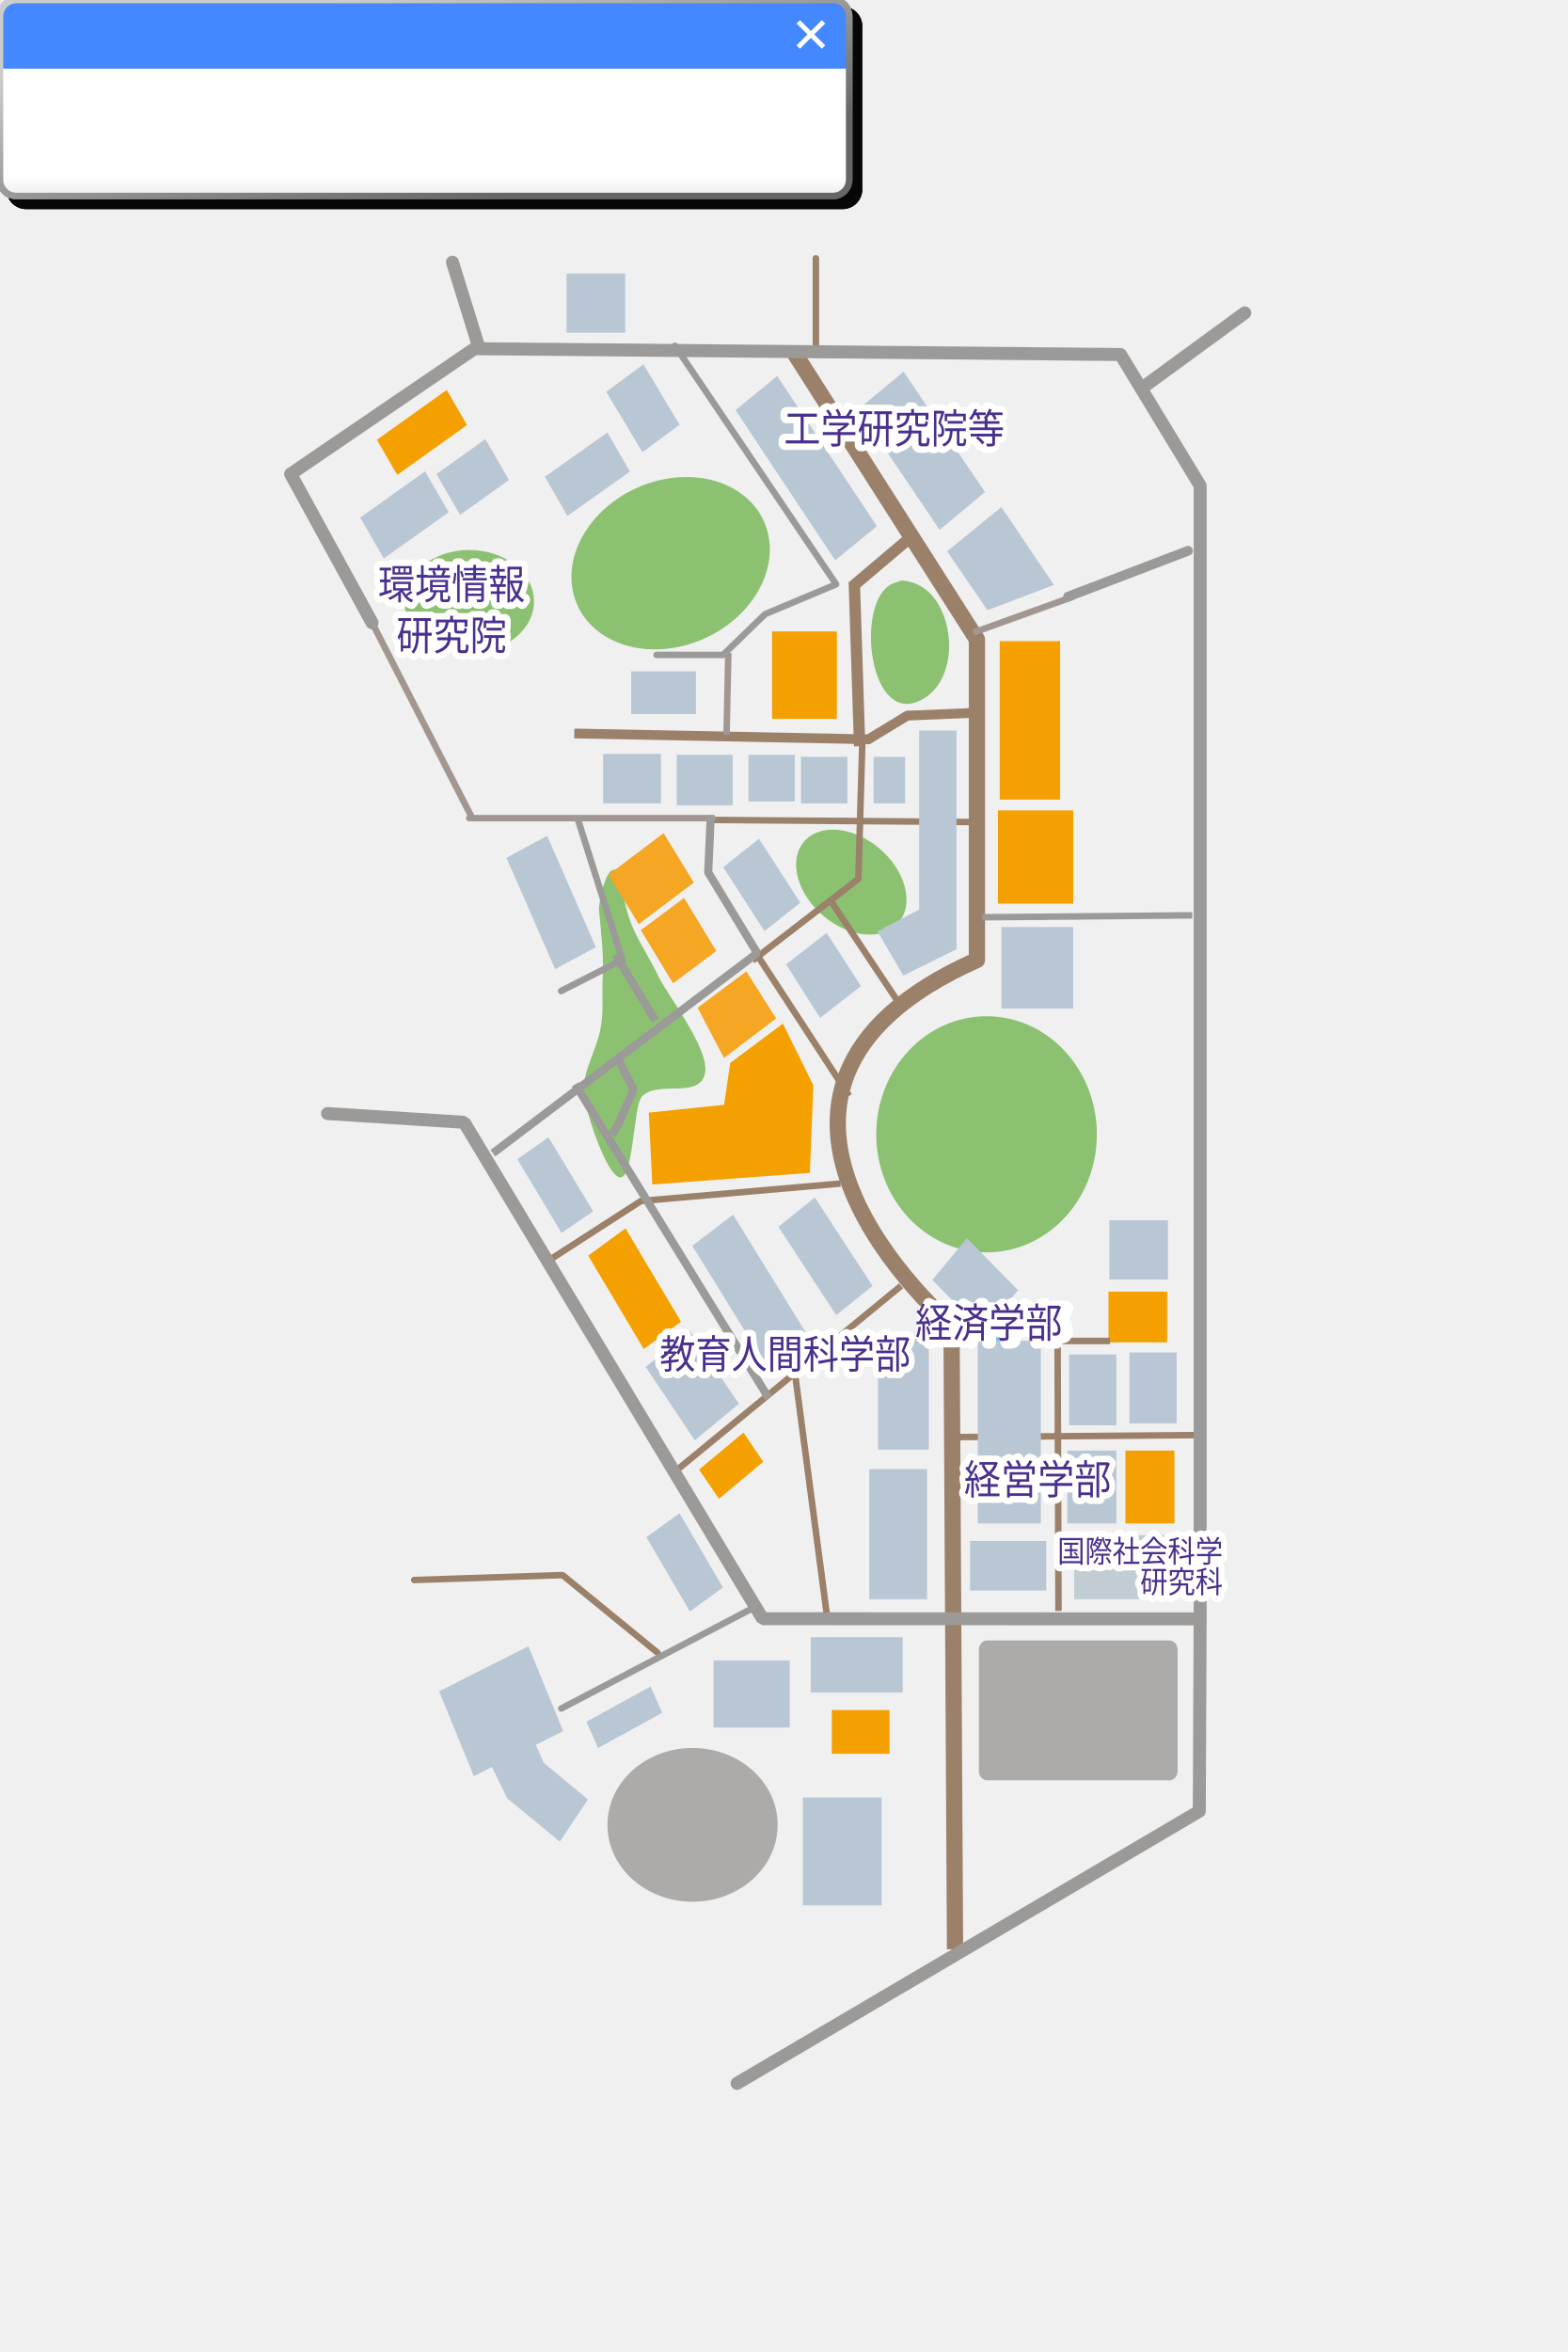
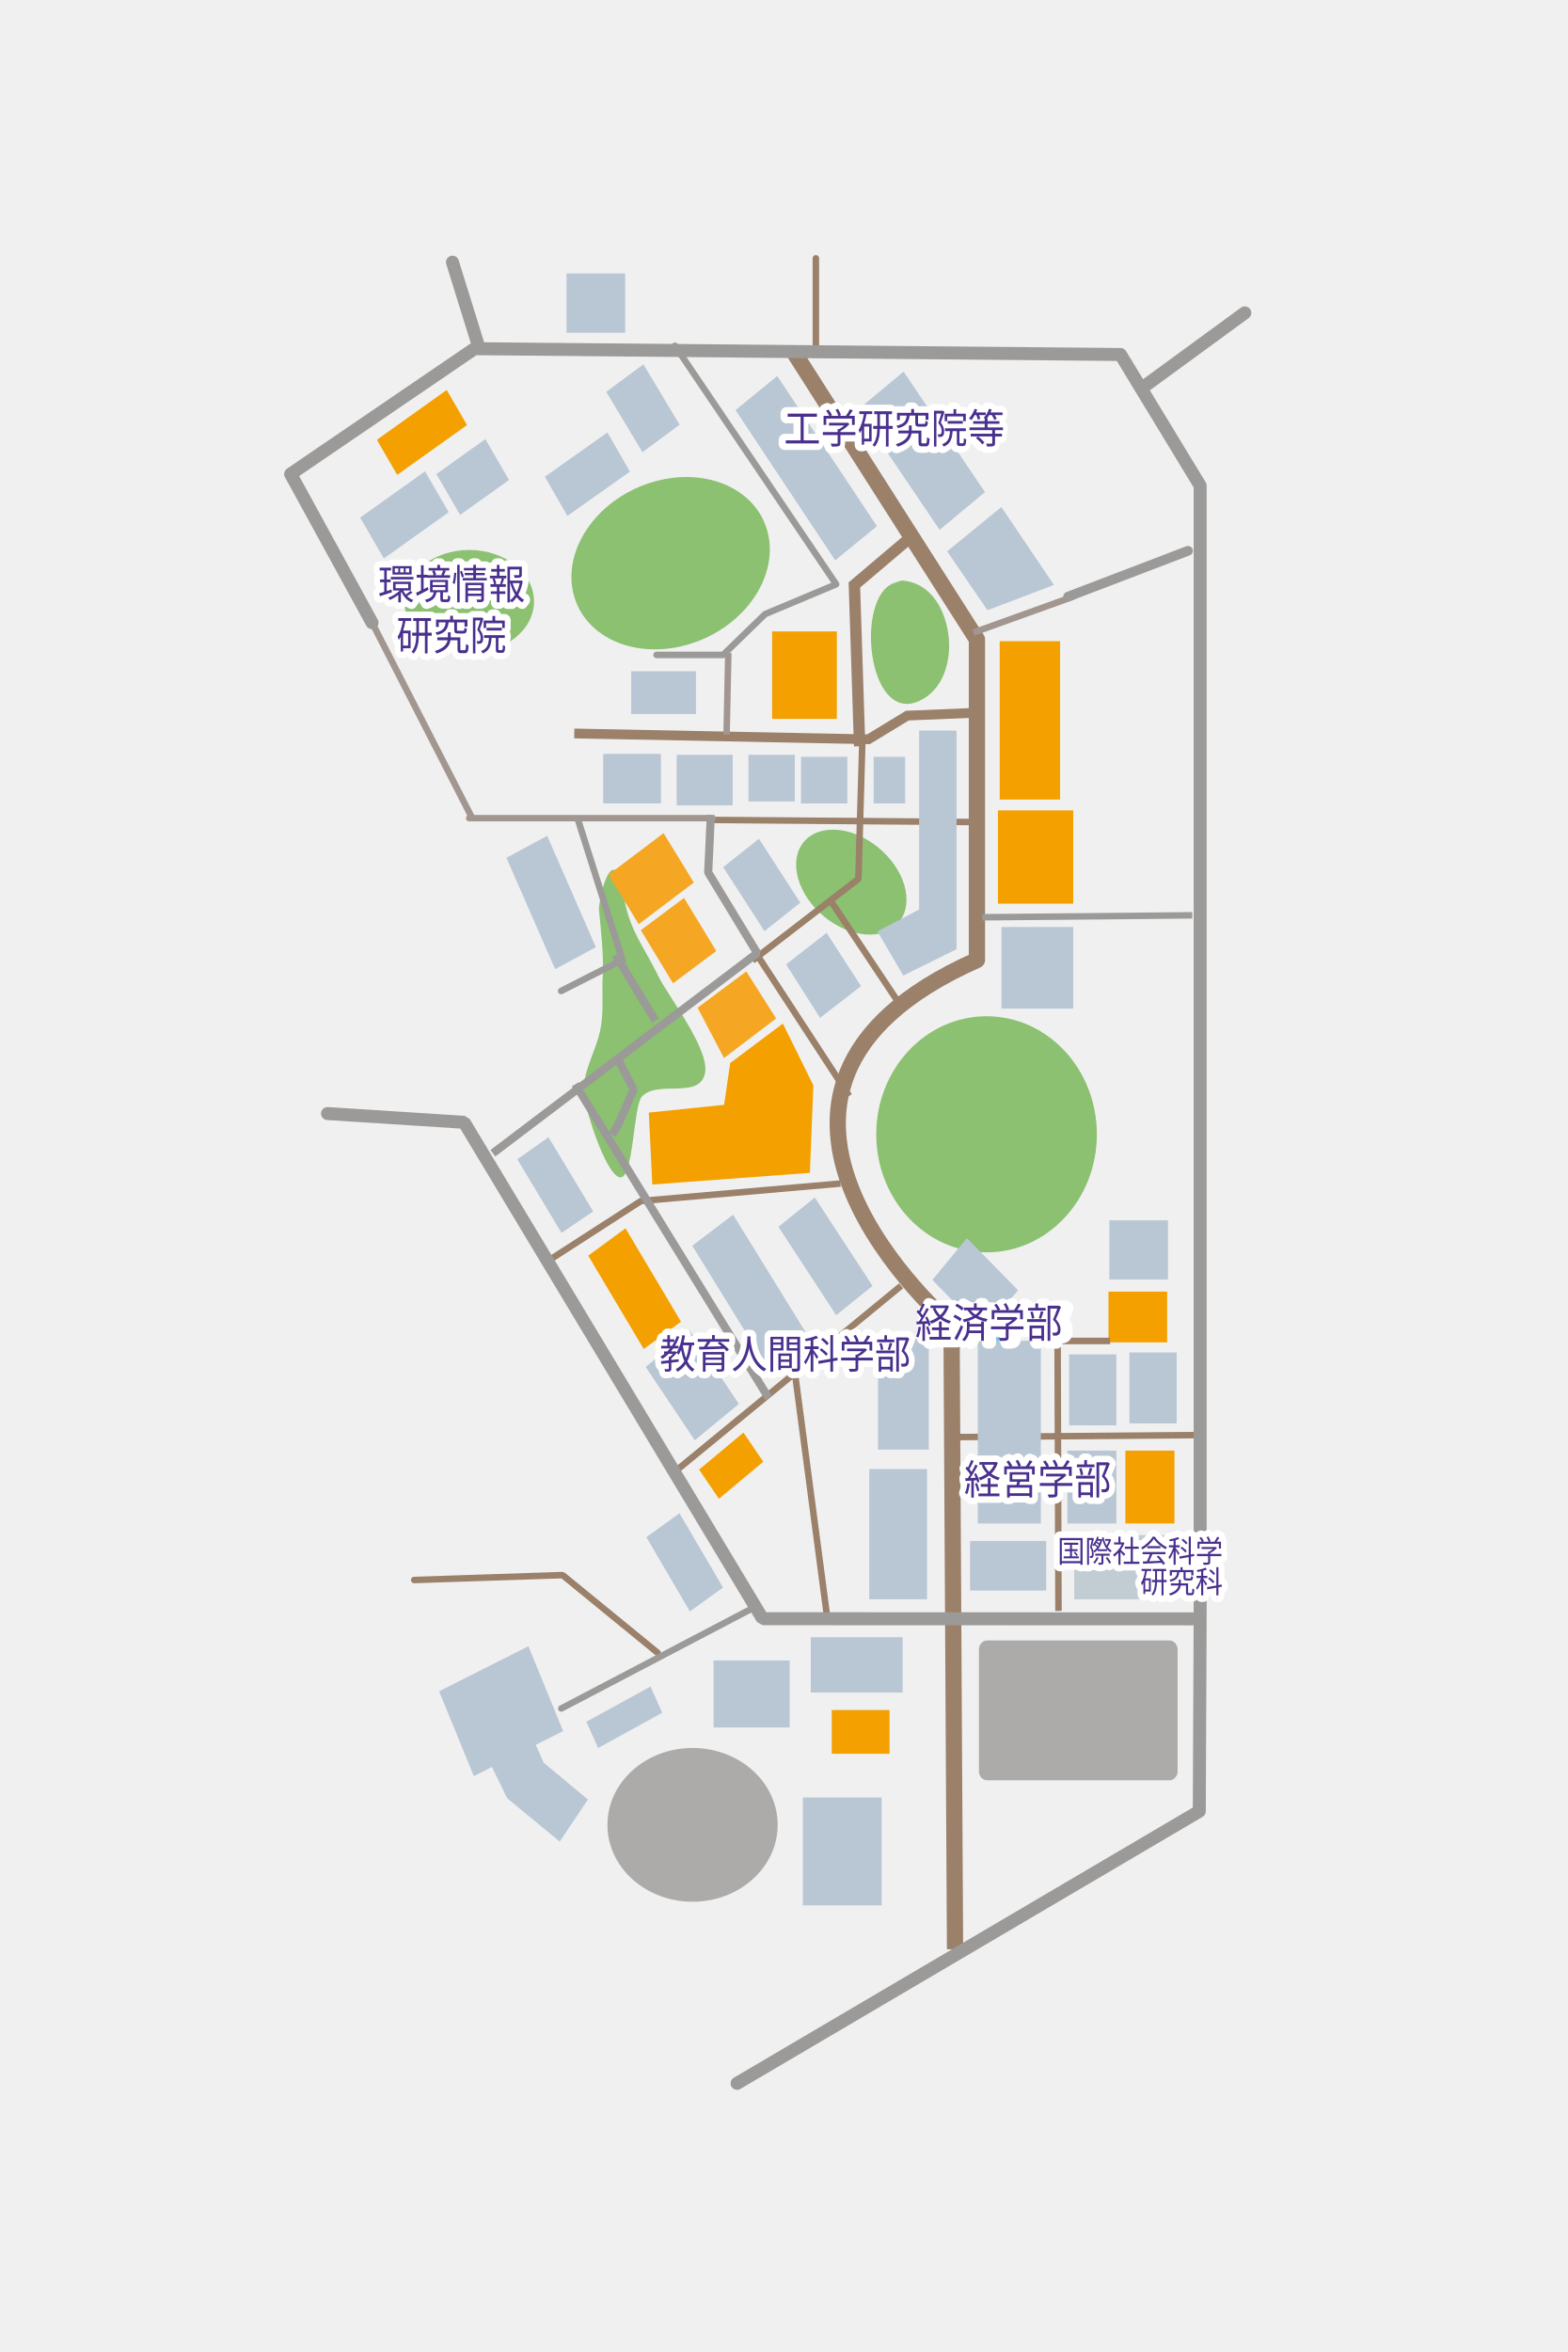
<svg xmlns="http://www.w3.org/2000/svg" xmlns:xlink="http://www.w3.org/1999/xlink" version="1.1" id="レイヤー_1" x="0px" y="0px" width="480px" height="720px" viewBox="0 0 480 720" enable-background="new 0 0 480 720" xml:space="preserve" font-family="Verdana">
  <g id="森">
    <path opacity="0.7" fill="#5FAC3B" d="M175.668,182.084c3.587,13.549,19.778,20.205,36.158,14.862 c16.385-5.344,26.761-20.663,23.174-34.213c-3.584-13.551-19.774-20.207-36.159-14.861 C182.46,153.213,172.081,168.536,175.668,182.084z" />
    <path opacity="0.7" fill="#5FAC3B" d="M276.145,281.002c-3.721,6.487-13.676,6.837-22.233,0.785 c-8.556-6.052-12.467-16.218-8.738-22.702c3.723-6.491,13.679-6.834,22.236-0.789C275.96,264.352,279.872,274.519,276.145,281.002z" />
    <path opacity="0.7" fill="#5FAC3B" d="M335.839,347.234c0,19.961-15.112,36.143-33.77,36.143c-18.652,0-33.772-16.182-33.772-36.143 c0-19.96,15.12-36.138,33.772-36.138C320.727,311.096,335.839,327.274,335.839,347.234z" />
    <path opacity="0.7" fill="#5FAC3B" d="M273.77,178.48c-11.978,4.067-8.32,42.958,7.425,36.205 c7.824-3.355,10.266-12.773,9.163-20.581c-1.288-9.174-6.478-15.934-14.274-16.406" />
    <path opacity="0.7" fill="#5FAC3B" d="M190.255,268.57c1.245,15.362,6.016,19.311,11.295,30.223 c2.992,6.174,16.051,22.662,14.261,29.984c-1.912,7.808-14.546,1.686-19.306,6.959c-2.618,2.901-2.507,25.485-6.735,24.68 c-4.486-0.856-11.198-22.598-11.113-26.606c0.147-6.586,3.803-12.064,5.137-18.484c1.171-5.621,0.421-10.957,0.76-16.595 c0.362-6.167-0.593-14.141-1.149-20.198C183.213,276.389,186.254,260.378,190.255,268.57" />
    <ellipse opacity="0.7" fill="#5FAC3B" cx="143.668" cy="184.123" rx="19.836" ry="15.765" />
  </g>
  <g id="建物_xFF08_黄色_xFF09_">
    <a>
      <polygon id="roomABb" fill="#F5A623" points="212.437,270.167 195.566,282.906 186.296,267.791 203.17,255.049" />
    </a>
    <a>
      <polygon id="roomEb" fill="#F5A623" points="219.301,291.143 206.07,301.014 196.214,284.748 209.448,274.872" />
    </a>
    <a>
      <polygon id="roomCDb" fill="#F5A623" points="237.626,311.767 221.671,323.886 213.595,308.49 228.508,297.371" />
    </a>
    <a>
      <rect id="roomKLMb" x="305.552" y="248.082" fill="#F4A000" width="23.051" height="28.551" />
    </a>
    <a>
      <polygon id="roomFP-1P-2QUWb" fill="#F4A000" points="239.702,313.343 223.577,325.418 221.705,338.211 198.653,340.587 199.725,362.604 247.966,359.032 249.039,332.263 " />
    </a>
    <a>
      <rect id="roomGb" x="339.404" y="395.392" fill="#F4A000" width="17.959" height="15.536" />
    </a>
    <a>
      <rect id="roomNb" x="306.093" y="196.271" fill="#F4A000" width="18.487" height="48.49" />
    </a>
    <a>
      <rect id="roomTb" x="254.669" y="523.482" fill="#F4A000" width="17.689" height="13.385" />
    </a>
    <a>
      <polygon id="roomJb" fill="#F4A000" points="233.7,447.476 220.119,458.819 214.056,449.881 227.64,438.538 " />
    </a>
    <a>
      <rect id="roomRb" x="236.405" y="193.297" fill="#F4A000" width="19.831" height="26.772" />
    </a>
    <a>
      <polygon id="roomIb" fill="#F4A000" points="208.518,404.606 197.106,412.965 180.105,384.385 191.511,376.025 " />
    </a>
    <a>
      <polygon id="roomOb" fill="#F4A000" points="136.777,119.377 115.392,134.628 121.615,145.37 142.992,130.12 " />
    </a>
    <a>
      <rect id="roomHb" x="344.578" y="444.059" fill="#F4A000" width="15.014" height="22.311" />
    </a>
  </g>
  <g id="歩道">
    <polyline fill="none" stroke="#9B806A" stroke-width="1.989" stroke-miterlimit="1" points="257.347,362.305 196.24,367.656 168.632,385.457 " />
    <line fill="none" stroke="#9B806A" stroke-width="1.989" stroke-miterlimit="1" x1="367.778" y1="439.299" x2="290.052" y2="439.943" />
    <polyline fill="none" stroke="#9B806A" stroke-width="2.984" points="297.811,218.231 277.809,219.069 265.89,226.317 175.831,224.531" />
    <polyline fill="none" stroke="#9B806A" stroke-width="3.481" points="263.208,228.446 261.596,179.067 279.555,163.849" />
    <polyline fill="none" stroke="#9B806A" stroke-width="1.989" stroke-miterlimit="1" points="264.05,226.432 262.818,269.061 230.395,294.047" />
    <line fill="none" stroke="#9B806A" stroke-width="1.989" stroke-miterlimit="1" x1="254.246" y1="275.604" x2="276.338" y2="308.716" />
    <line fill="none" stroke="#9B806A" stroke-width="1.989" x1="243.314" y1="419.732" x2="253.329" y2="495.523" />
    <line fill="none" stroke="#9B806A" stroke-width="1.989" stroke-miterlimit="1" x1="232.313" y1="293.08" x2="259.989" y2="335.484" />
    <polyline fill="none" stroke="#9B806A" stroke-width="1.989" stroke-miterlimit="1" points="324.091,493.143 323.82,410.492 339.9,410.492" />
    <line fill="none" stroke="#9B806A" stroke-width="1.989" stroke-linecap="round" stroke-miterlimit="1" x1="249.806" y1="79.075" x2="249.806" y2="108.521" />
    <line fill="none" stroke="#9B806A" stroke-width="1.989" x1="299.119" y1="251.65" x2="218.445" y2="251.008" />
    <path fill="none" stroke="#9B806A" stroke-width="4.973" stroke-linejoin="round" stroke-miterlimit="1" d="M292.419,596.707 l-1.074-190.968c0,0-83.352-71.399,7.774-111.852v-98.162l-55.748-87.455" />
    <line fill="none" stroke="#9B806A" stroke-width="1.989" x1="275.912" y1="393.613" x2="206.158" y2="450.903" />
    <polyline fill="none" stroke="#9B806A" stroke-width="1.989" stroke-linecap="round" stroke-miterlimit="1" points="126.823,483.674 172.251,482.171 201.331,505.931" />
    <line fill="none" stroke="#A29790" stroke-width="1.989" stroke-miterlimit="1" x1="298.047" y1="193.643" x2="328.603" y2="182.644" />
    <line fill="none" stroke="#A29790" stroke-width="1.989" stroke-miterlimit="1" x1="223.001" y1="199.888" x2="222.463" y2="224.874" />
    <line fill="none" stroke="#A29790" stroke-width="1.989" stroke-linecap="round" x1="218.176" y1="250.458" x2="143.668" y2="250.458" />
    <line fill="none" stroke="#A29790" stroke-width="1.989" stroke-miterlimit="1" x1="113.648" y1="190.075" x2="144.737" y2="250.757" />
    <line fill="none" stroke="#9B9A98" stroke-width="1.989" stroke-miterlimit="1" x1="300.729" y1="280.799" x2="365.053" y2="280.204" />
    <line fill="none" stroke="#9B9A98" stroke-width="1.989" stroke-linecap="round" stroke-miterlimit="3" x1="230.545" y1="492.25" x2="171.865" y2="523.003" />
    <line fill="none" stroke="#9B9A98" stroke-width="3.979" stroke-linecap="round" stroke-miterlimit="1" x1="381.137" y1="95.779" x2="349.529" y2="118.882" />
    <line fill="none" stroke="#9B9A98" stroke-width="3.979" stroke-linecap="round" stroke-miterlimit="1" x1="138.537" y1="80.262" x2="146.309" y2="105.297" />
    <polyline fill="none" stroke="#9B9A98" stroke-width="2.487" stroke-miterlimit="1" points="187.397,347.385 189.357,344.102 193.991,333.555 188.948,323.677 " />
    <polyline fill="none" stroke="#9B9A98" stroke-width="2.018" stroke-linecap="round" points="176.982,250.972 190.563,293.818 171.812,303.357 " />
    <line fill="none" stroke="#9B9A98" stroke-width="2.487" stroke-miterlimit="1" x1="176.14" y1="331.916" x2="235.368" y2="427.997" />
    <polyline fill="none" stroke="#9B9A98" stroke-width="3.979" stroke-linecap="round" stroke-linejoin="round" points="225.684,637.754 367.2,554.465 367.466,494.925 367.466,148.678 343.078,108.521 145.274,106.739 88.991,145.11 113.915,190.625 " />
    <polyline fill="none" stroke="#9B9A98" stroke-width="2.487" stroke-miterlimit="1" points="217.642,249.518 216.84,267.068 231.847,291.76 150.906,353.036 " />
    <polyline fill="none" stroke="#9B9A98" stroke-width="3.979" stroke-linecap="round" stroke-linejoin="bevel" points="365.096,495.57 233.493,495.523 142.097,343.562 100.285,340.883 " />
    <line fill="none" stroke="#9B9A98" stroke-width="2.984" stroke-linecap="round" stroke-miterlimit="1" x1="363.754" y1="168.609" x2="327.034" y2="182.644" />
    <polyline fill="none" stroke="#9B9A98" stroke-width="1.989" stroke-linecap="round" stroke-linejoin="round" stroke-miterlimit="1" points="201.023,200.486 221.393,200.486 234.26,187.994 256.022,178.864 206.653,105.844 " />
    <line fill="none" stroke="#9B9A98" stroke-width="2.487" stroke-miterlimit="1" x1="200.673" y1="312.477" x2="188.497" y2="292.32" />
  </g>
  <path opacity="0.8" fill="#9B9A98" stroke="#9B9A98" stroke-width="0.658" d="M360.242,542.185c0,1.368-0.974,2.48-2.171,2.48 h-55.841c-1.205,0-2.178-1.112-2.178-2.48v-37.19c0-1.372,0.973-2.482,2.178-2.482h55.841c1.197,0,2.171,1.11,2.171,2.482V542.185z" />
  <path opacity="0.8" fill="#9B9A98" stroke="#9B9A98" stroke-width="0.658" d="M237.78,558.629 c0,12.815-11.518,23.204-25.726,23.204c-14.209,0-25.734-10.389-25.734-23.204c0-12.814,11.524-23.206,25.734-23.206 C226.261,535.423,237.78,545.814,237.78,558.629z" />
  <rect x="339.671" y="373.561" fill="#B9C7D5" width="17.957" height="18.148" />
  <polygon fill="#66C6F1" points="310.419,412.876 304.523,412.876 300.236,400.976 305.057,396.809 " />
  <rect x="326.809" y="444.059" fill="#B9C7D5" width="15.007" height="22.311" />
  <polygon fill="#B9C7D5" points="253.096,285.552 240.682,295.217 251.085,311.598 263.63,301.878 " />
  <polygon fill="#B9C7D5" points="167.942,348.121 158.397,354.873 171.92,377.417 181.625,370.844 " />
  <polygon fill="#B9C7D5" points="322.708,179.067 302.335,186.799 289.995,168.768 306.607,155.213 " />
  <polygon fill="#B9C7D5" points="226.231,429.771 212.728,440.903 197.695,418.455 211.202,407.318 " />
  <rect x="266.152" y="449.715" fill="#B9C7D5" width="17.694" height="39.862" />
  <rect x="268.836" y="409.854" fill="#B9C7D5" width="15.544" height="33.909" />
  <polygon fill="#B9C7D5" points="182.444,289.958 169.964,296.683 155.058,262.588 167.542,255.868 " />
  <rect x="245.247" y="231.671" fill="#B9C7D5" width="14.205" height="14.277" />
  <rect x="207.189" y="231.073" fill="#B9C7D5" width="17.154" height="15.47" />
  <rect x="184.677" y="230.782" fill="#B9C7D5" width="17.69" height="15.167" />
  <rect x="248.241" y="501.175" fill="#B9C7D5" width="28.138" height="16.95" />
  <rect x="245.823" y="550.255" fill="#B9C7D5" width="24.125" height="33.02" />
  <rect x="218.483" y="508.312" fill="#B9C7D5" width="23.32" height="20.525" />
  <rect x="267.49" y="231.671" fill="#B9C7D5" width="9.653" height="14.277" />
  <rect x="193.25" y="205.493" fill="#B9C7D5" width="19.835" height="13.089" />
  <polygon fill="#B9C7D5" points="221.376,485.979 211.231,493.3 197.902,470.562 208.048,463.237 " />
  <polygon fill="#B9C7D5" points="183.132,535.115 179.539,527.066 199.169,516.271 202.76,524.313 " />
  <polygon fill="#B9C7D5" points="248.396,410.609 235.894,420.12 211.961,381.348 224.463,371.841 " />
  <polygon fill="#B9C7D5" points="267.165,393.643 256.014,402.608 238.34,375.553 249.488,366.578 " />
  <polygon fill="#B9C7D5" points="268.497,161.084 255.724,171.528 225.199,125.548 237.975,115.103 " />
  <rect x="328.911" y="469.942" fill="#C1CDD2" width="31.895" height="19.635" />
  <rect x="297.018" y="471.725" fill="#B9C7D5" width="23.314" height="15.171" />
  <rect x="327.342" y="414.61" fill="#B9C7D5" width="14.474" height="21.717" />
  <polygon fill="#B9C7D5" points="301.586,150.645 287.696,162.207 262.766,125.323 276.663,113.756 " />
  <polygon fill="#B9C7D5" points="245.031,276.331 234.071,285.054 221.423,265.473 232.379,256.754 " />
  <rect x="306.626" y="283.773" fill="#B9C7D5" width="21.977" height="24.986" />
  <polygon fill="#B9C7D5" points="301.106,407.769 285.469,391.809 296.069,379.015 311.711,394.97 " />
  <rect x="299.388" y="410.447" fill="#B9C7D5" width="19.299" height="55.922" />
  <polygon fill="#B9C7D5" points="292.882,290.57 276.567,298.649 268.659,285.113 281.421,278.419 281.421,223.642 292.882,223.642 " />
  <polygon fill="#B9C7D5" points="134.445,517.734 161.796,503.939 172.441,529.934 164.048,534.13 166.49,539.627 180.018,550.865 171.382,563.754 155.283,550.484 150.621,540.898 145.087,543.73 " />
  <polygon fill="#B9C7D5" points="208.09,130.017 196.699,138.421 185.623,119.938 197.007,111.526 " />
  <polygon fill="#B9C7D5" points="185.98,132.374 166.823,145.94 173.721,157.94 192.88,144.375 " />
  <polygon fill="#B9C7D5" points="148.609,134.425 133.617,145.108 140.87,157.626 155.855,146.938 " />
  <polygon fill="#B9C7D5" points="130.142,144.287 110.277,158.451 117.523,170.964 137.388,156.804 " />
  <rect x="345.799" y="414.02" fill="#B9C7D5" width="14.477" height="21.711" />
  <rect x="229.167" y="231.073" fill="#B9C7D5" width="14.204" height="14.281" />
  <text transform="matrix(0.901 0 0 1 282.176 409.8535)" fill="#FFFFFF" stroke="#FFFFFF" stroke-width="4" stroke-linecap="round" stroke-linejoin="round" font-family="'KozGoPro-Bold-83pv-RKSJ-H'" font-size="12.501">経済学部</text>
  <text transform="matrix(0.901 0 0 1 115.7395 183.3994)">
    <tspan x="0" y="0" fill="#FFFFFF" stroke="#FFFFFF" stroke-width="4" stroke-linecap="round" stroke-linejoin="round" font-family="'KozGoPro-Bold-83pv-RKSJ-H'" font-size="12.501">環境情報</tspan>
    <tspan x="6.25" y="15.626" fill="#FFFFFF" stroke="#FFFFFF" stroke-width="4" stroke-linecap="round" stroke-linejoin="round" font-family="'KozGoPro-Bold-83pv-RKSJ-H'" font-size="12.501">研究院</tspan>
  </text>
  <text transform="matrix(0.901 0 0 1 201.9827 418.9443)" fill="#FFFFFF" stroke="#FFFFFF" stroke-width="4" stroke-linecap="round" stroke-linejoin="round" font-family="'KozGoPro-Bold-83pv-RKSJ-H'" font-size="12.183">教育人間科学部</text>
  <text transform="matrix(0.901 0 0 1 323.7502 478.2686)">
    <tspan x="0" y="0" fill="#FFFFFF" stroke="#FFFFFF" stroke-width="4" stroke-linecap="round" stroke-linejoin="round" font-family="'KozGoPro-Bold-83pv-RKSJ-H'" font-size="9.376">国際社会科学</tspan>
    <tspan x="28.127" y="9.376" fill="#FFFFFF" stroke="#FFFFFF" stroke-width="4" stroke-linecap="round" stroke-linejoin="round" font-family="'KozGoPro-Bold-83pv-RKSJ-H'" font-size="9.376">研究科</tspan>
  </text>
  <text transform="matrix(0.901 0 0 1 295.177 457.417)" fill="#FFFFFF" stroke="#FFFFFF" stroke-width="4" stroke-linecap="round" stroke-linejoin="round" font-family="'KozGoPro-Bold-83pv-RKSJ-H'" font-size="12.501">経営学部</text>
  <text transform="matrix(0.901 0 0 1 239.6311 135.7129)" fill="#FFFFFF" stroke="#FFFFFF" stroke-width="4" stroke-linecap="round" stroke-linejoin="round" font-family="'KozGoPro-Bold-83pv-RKSJ-H'" font-size="12.501">工学研究院等</text>
  <text transform="matrix(0.901 0 0 1 280.217 409.4707)" fill="#49308E" font-family="'KozGoPro-Bold-83pv-RKSJ-H'" font-size="12.501">経済学部</text>
  <text transform="matrix(0.901 0 0 1 115.7395 183.3994)">
    <tspan x="0" y="0" fill="#49308E" font-family="'KozGoPro-Bold-83pv-RKSJ-H'" font-size="12.501">環境情報</tspan>
    <tspan x="6.25" y="15.626" fill="#49308E" font-family="'KozGoPro-Bold-83pv-RKSJ-H'" font-size="12.501">研究院</tspan>
  </text>
  <text transform="matrix(0.901 0 0 1 201.9827 418.9443)" fill="#49308E" font-family="'KozGoPro-Bold-83pv-RKSJ-H'" font-size="12.183">教育人間科学部</text>
  <text transform="matrix(0.901 0 0 1 323.7502 478.2686)">
    <tspan x="0" y="0" fill="#49308E" font-family="'KozGoPro-Bold-83pv-RKSJ-H'" font-size="9.376">国際社会科学</tspan>
    <tspan x="28.127" y="9.376" fill="#49308E" font-family="'KozGoPro-Bold-83pv-RKSJ-H'" font-size="9.376">研究科</tspan>
  </text>
  <text transform="matrix(0.901 0 0 1 295.177 457.417)" fill="#49308E" font-family="'KozGoPro-Bold-83pv-RKSJ-H'" font-size="12.501">経営学部</text>
  <text transform="matrix(0.901 0 0 1 240.0002 135.7129)" fill="#49308E" font-family="'KozGoPro-Bold-83pv-RKSJ-H'" font-size="12.501">工学研究院等</text>
  <rect x="173.466" y="83.705" fill="#B9C7D5" width="17.956" height="18.148" />
  <defs>
    <symbol id="bgbox">
-       <rect x="3" y="3" width="260" height="60" fill="black" opacity="0.3" rx="5" ry="5" stroke="black" stroke-width="2" />
-       <rect x="0" y="0" width="260" height="60" fill="url(#box)" opacity="1" rx="5" ry="5" stroke="url(#frame)" stroke-width="2" />
+       <rect x="3" y="3" width="280" height="76" fill="black" opacity="0.3" rx="5" ry="5" stroke="black" stroke-width="2" />
+       <rect x="0" y="0" width="280" height="76" fill="url(#box)" opacity="1" rx="5" ry="5" stroke="url(#frame)" stroke-width="2" />
    </symbol>
-     <text id="closeicon" x="242" y="16" font-size="15" fill="white" text-align="justify">✕</text>
+     <text id="closeicon" x="262" y="16" font-size="15" fill="white" text-align="justify">×</text>
    <linearGradient id="box" x1="0%" y1="0%" x2="0%" y2="100%">
      <stop offset="0%" stop-color="#4488ff" />
-       <stop offset="35%" stop-color="#4488ff" />
-       <stop offset="35%" stop-color="white" />
+       <stop offset="30%" stop-color="#4488ff" />
+       <stop offset="30%" stop-color="white" />
      <stop offset="90%" stop-color="white" />
      <stop offset="100%" stop-color="#eeeeee" />
    </linearGradient>
    <linearGradient id="frame" x1="0%" y1="0%" x2="100%" y2="100%">
      <stop offset="20%" stop-color="#cccccc" />
      <stop offset="80%" stop-color="#666666" />
    </linearGradient>
  </defs>
  <style type="text/css">
-   .roomname  { font-size: 15px; fill: white; }
+   .roomname  { font-size: 12px; fill: white; }
  .content   { font-size: 12px; fill: black; }
-   .to_detail { font-size: 12px; fill: blue; }
+   .more { font-size: 12px; fill: blue; }
</style>
  <g id="roomAB" transform="translate(0,40)" style="display:none">
    <g id="roomA" transform="translate(0,0)">
      <use xlink:href="#bgbox" />
      <a>
        <use xlink:href="#closeicon" />
      </a>
      <a xlink:href="A.svg">
        <text id="A_room_name" class="roomname" x="5" y="16" />
      </a>
-       <text id="A_content" class="content" x="5" y="36" />
+       <text id="A_content_0" class="content" x="5" y="36" />
+       <text id="A_content_1" class="content" x="5" y="52" />
      <a xlink:href="A.svg">
-         <text id="A_more" class="to_detail" x="180" y="52" />
+         <text id="A_more" class="more" x="200" y="68" />
      </a>
    </g>
    <g id="roomB" transform="translate(0,0)">
      <use xlink:href="#bgbox" />
      <a>
        <use xlink:href="#closeicon" />
      </a>
      <a xlink:href="B.svg">
        <text id="B_room_name" class="roomname" x="5" y="16" />
      </a>
-       <text id="B_content" class="content" x="5" y="36" />
+       <text id="B_content_0" class="content" x="5" y="36" />
+       <text id="B_content_1" class="content" x="5" y="52" />
      <a xlink:href="B.svg">
-         <text id="B_more" class="to_detail" x="180" y="52" />
-       </a>
-     </g>
-   </g>
-   <g id="roomE" transform="translate(0,0)">
+         <text id="B_more" class="more" x="200" y="68" />
+       </a>
+     </g>
+   </g>
+   <g id="roomE" transform="translate(0,0)" style="display:none">
    <use xlink:href="#bgbox" />
    <a>
      <use xlink:href="#closeicon" />
    </a>
    <a xlink:href="E.svg">
      <text id="E_room_name" class="roomname" x="5" y="16" />
    </a>
-     <text id="E_content" class="content" x="5" y="36" />
+     <text id="E_content_0" class="content" x="5" y="36" />
+     <text id="E_content_1" class="content" x="5" y="52" />
    <a xlink:href="E.svg">
-       <text id="E_more" class="to_detail" x="180" y="52" />
-     </a>
-   </g>
-   <g id="roomCD" transform="translate(0,0)">
+       <text id="E_more" class="more" x="200" y="68" />
+     </a>
+   </g>
+   <g id="roomCD" transform="translate(0,0)" style="display:none">
    <use xlink:href="#bgbox" />
    <a>
      <use xlink:href="#closeicon" />
    </a>
    <a xlink:href="CD.svg">
      <text id="CD_room_name" class="roomname" x="5" y="16" />
    </a>
-     <text id="CD_content" class="content" x="5" y="36" />
+     <text id="CD_content_0" class="content" x="5" y="36" />
+     <text id="CD_content_1" class="content" x="5" y="52" />
    <a xlink:href="CD.svg">
-       <text id="CD_more" class="to_detail" x="180" y="52" />
+       <text id="CD_more" class="more" x="200" y="68" />
    </a>
  </g>
  <g id="roomKLM" transform="translate(0,40)" style="display:none">
    <g id="roomK" transform="translate(0,0)">
      <use xlink:href="#bgbox" />
      <a>
        <use xlink:href="#closeicon" />
      </a>
      <a xlink:href="K.svg">
        <text id="K_room_name" class="roomname" x="5" y="16" />
      </a>
-       <text id="K_content" class="content" x="5" y="36" />
+       <text id="K_content_0" class="content" x="5" y="36" />
+       <text id="K_content_1" class="content" x="5" y="52" />
      <a xlink:href="K.svg">
-         <text id="K_more" class="to_detail" x="180" y="52" />
+         <text id="K_more" class="more" x="200" y="68" />
      </a>
    </g>
    <g id="roomL" transform="translate(0,0)">
      <use xlink:href="#bgbox" />
      <a>
        <use xlink:href="#closeicon" />
      </a>
      <a xlink:href="L.svg">
        <text id="L_room_name" class="roomname" x="5" y="16" />
      </a>
-       <text id="L_content" class="content" x="5" y="36" />
+       <text id="L_content_0" class="content" x="5" y="36" />
+       <text id="L_content_1" class="content" x="5" y="52" />
      <a xlink:href="L.svg">
-         <text id="L_more" class="to_detail" x="180" y="52" />
+         <text id="L_more" class="more" x="200" y="68" />
      </a>
    </g>
    <g id="roomM" transform="translate(0,0)">
      <use xlink:href="#bgbox" />
      <a>
        <use xlink:href="#closeicon" />
      </a>
      <a xlink:href="M.svg">
        <text id="M_room_name" class="roomname" x="5" y="16" />
      </a>
-       <text id="M_content" class="content" x="5" y="36" />
+       <text id="M_content_0" class="content" x="5" y="36" />
+       <text id="M_content_1" class="content" x="5" y="52" />
      <a xlink:href="M.svg">
-         <text id="M_more" class="to_detail" x="180" y="52" />
+         <text id="M_more" class="more" x="200" y="68" />
      </a>
    </g>
  </g>
  <g id="roomFP-1P-2QUW" transform="translate(0,40)" style="display:none">
    <g id="roomF" transform="translate(0,0)">
      <use xlink:href="#bgbox" />
      <a>
        <use xlink:href="#closeicon" />
      </a>
      <a xlink:href="F.svg">
        <text id="F_room_name" class="roomname" x="5" y="16" />
      </a>
-       <text id="F_content" class="content" x="5" y="36" />
+       <text id="F_content_0" class="content" x="5" y="36" />
+       <text id="F_content_1" class="content" x="5" y="52" />
      <a xlink:href="F.svg">
-         <text id="F_more" class="to_detail" x="180" y="52" />
+         <text id="F_more" class="more" x="200" y="68" />
      </a>
    </g>
    <g id="roomP-1" transform="translate(0,0)">
      <use xlink:href="#bgbox" />
      <a>
        <use xlink:href="#closeicon" />
      </a>
      <a xlink:href="P-1.svg">
        <text id="P-1_room_name" class="roomname" x="5" y="16" />
      </a>
-       <text id="P-1_content" class="content" x="5" y="36" />
+       <text id="P-1_content_0" class="content" x="5" y="36" />
+       <text id="P-1_content_1" class="content" x="5" y="52" />
      <a xlink:href="P-1.svg">
-         <text id="P-1_more" class="to_detail" x="180" y="52" />
+         <text id="P-1_more" class="more" x="200" y="68" />
      </a>
    </g>
    <g id="roomP-2" transform="translate(0,0)">
      <use xlink:href="#bgbox" />
      <a>
        <use xlink:href="#closeicon" />
      </a>
      <a xlink:href="P-2.svg">
        <text id="P-2_room_name" class="roomname" x="5" y="16" />
      </a>
-       <text id="P-2_content" class="content" x="5" y="36" />
+       <text id="P-2_content_0" class="content" x="5" y="36" />
+       <text id="P-2_content_1" class="content" x="5" y="52" />
      <a xlink:href="P-2.svg">
-         <text id="P-2_more" class="to_detail" x="180" y="52" />
+         <text id="P-2_more" class="more" x="200" y="68" />
      </a>
    </g>
    <g id="roomQ" transform="translate(0,0)">
      <use xlink:href="#bgbox" />
      <a>
        <use xlink:href="#closeicon" />
      </a>
      <a xlink:href="Q.svg">
        <text id="Q_room_name" class="roomname" x="5" y="16" />
      </a>
-       <text id="Q_content" class="content" x="5" y="36" />
+       <text id="Q_content_0" class="content" x="5" y="36" />
+       <text id="Q_content_1" class="content" x="5" y="52" />
      <a xlink:href="Q.svg">
-         <text id="Q_more" class="to_detail" x="180" y="52" />
+         <text id="Q_more" class="more" x="200" y="68" />
      </a>
    </g>
    <g id="roomU" transform="translate(0,0)">
      <use xlink:href="#bgbox" />
      <a>
        <use xlink:href="#closeicon" />
      </a>
      <a xlink:href="U.svg">
        <text id="U_room_name" class="roomname" x="5" y="16" />
      </a>
-       <text id="U_content" class="content" x="5" y="36" />
+       <text id="U_content_0" class="content" x="5" y="36" />
+       <text id="U_content_1" class="content" x="5" y="52" />
      <a xlink:href="U.svg">
-         <text id="U_more" class="to_detail" x="180" y="52" />
+         <text id="U_more" class="more" x="200" y="68" />
      </a>
    </g>
    <g id="roomW" transform="translate(0,0)">
      <use xlink:href="#bgbox" />
      <a>
        <use xlink:href="#closeicon" />
      </a>
      <a xlink:href="W.svg">
        <text id="W_room_name" class="roomname" x="5" y="16" />
      </a>
-       <text id="W_content" class="content" x="5" y="36" />
+       <text id="W_content_0" class="content" x="5" y="36" />
+       <text id="W_content_1" class="content" x="5" y="52" />
      <a xlink:href="W.svg">
-         <text id="W_more" class="to_detail" x="180" y="52" />
-       </a>
-     </g>
-   </g>
-   <g id="roomG" transform="translate(0,0)">
+         <text id="W_more" class="more" x="200" y="68" />
+       </a>
+     </g>
+   </g>
+   <g id="roomG" transform="translate(0,0)" style="display:none">
    <use xlink:href="#bgbox" />
    <a>
      <use xlink:href="#closeicon" />
    </a>
    <a xlink:href="G.svg">
      <text id="G_room_name" class="roomname" x="5" y="16" />
    </a>
-     <text id="G_content" class="content" x="5" y="36" />
+     <text id="G_content_0" class="content" x="5" y="36" />
+     <text id="G_content_1" class="content" x="5" y="52" />
    <a xlink:href="G.svg">
-       <text id="G_more" class="to_detail" x="180" y="52" />
-     </a>
-   </g>
-   <g id="roomN" transform="translate(0,0)">
+       <text id="G_more" class="more" x="200" y="68" />
+     </a>
+   </g>
+   <g id="roomN" transform="translate(0,0)" style="display:none">
    <use xlink:href="#bgbox" />
    <a>
      <use xlink:href="#closeicon" />
    </a>
    <a xlink:href="N.svg">
      <text id="N_room_name" class="roomname" x="5" y="16" />
    </a>
-     <text id="N_content" class="content" x="5" y="36" />
+     <text id="N_content_0" class="content" x="5" y="36" />
+     <text id="N_content_1" class="content" x="5" y="52" />
    <a xlink:href="N.svg">
-       <text id="N_more" class="to_detail" x="180" y="52" />
-     </a>
-   </g>
-   <g id="roomT" transform="translate(0,0)">
+       <text id="N_more" class="more" x="200" y="68" />
+     </a>
+   </g>
+   <g id="roomT" transform="translate(0,0)" style="display:none">
    <use xlink:href="#bgbox" />
    <a>
      <use xlink:href="#closeicon" />
    </a>
    <a xlink:href="T.svg">
      <text id="T_room_name" class="roomname" x="5" y="16" />
    </a>
-     <text id="T_content" class="content" x="5" y="36" />
+     <text id="T_content_0" class="content" x="5" y="36" />
+     <text id="T_content_1" class="content" x="5" y="52" />
    <a xlink:href="T.svg">
-       <text id="T_more" class="to_detail" x="180" y="52" />
-     </a>
-   </g>
-   <g id="roomJ" transform="translate(0,0)">
+       <text id="T_more" class="more" x="200" y="68" />
+     </a>
+   </g>
+   <g id="roomJ" transform="translate(0,0)" style="display:none">
    <use xlink:href="#bgbox" />
    <a>
      <use xlink:href="#closeicon" />
    </a>
    <a xlink:href="J.svg">
      <text id="J_room_name" class="roomname" x="5" y="16" />
    </a>
-     <text id="J_content" class="content" x="5" y="36" />
+     <text id="J_content_0" class="content" x="5" y="36" />
+     <text id="J_content_1" class="content" x="5" y="52" />
    <a xlink:href="J.svg">
-       <text id="J_more" class="to_detail" x="180" y="52" />
-     </a>
-   </g>
-   <g id="roomR" transform="translate(0,0)">
+       <text id="J_more" class="more" x="200" y="68" />
+     </a>
+   </g>
+   <g id="roomR" transform="translate(0,0)" style="display:none">
    <use xlink:href="#bgbox" />
    <a>
      <use xlink:href="#closeicon" />
    </a>
    <a xlink:href="R.svg">
      <text id="R_room_name" class="roomname" x="5" y="16" />
    </a>
-     <text id="R_content" class="content" x="5" y="36" />
+     <text id="R_content_0" class="content" x="5" y="36" />
+     <text id="R_content_1" class="content" x="5" y="52" />
    <a xlink:href="R.svg">
-       <text id="R_more" class="to_detail" x="180" y="52" />
-     </a>
-   </g>
-   <g id="roomI" transform="translate(0,0)">
+       <text id="R_more" class="more" x="200" y="68" />
+     </a>
+   </g>
+   <g id="roomI" transform="translate(0,0)" style="display:none">
    <use xlink:href="#bgbox" />
    <a>
      <use xlink:href="#closeicon" />
    </a>
    <a xlink:href="I.svg">
      <text id="I_room_name" class="roomname" x="5" y="16" />
    </a>
-     <text id="I_content" class="content" x="5" y="36" />
+     <text id="I_content_0" class="content" x="5" y="36" />
+     <text id="I_content_1" class="content" x="5" y="52" />
    <a xlink:href="I.svg">
-       <text id="I_more" class="to_detail" x="180" y="52" />
-     </a>
-   </g>
-   <g id="roomO" transform="translate(0,0)">
+       <text id="I_more" class="more" x="200" y="68" />
+     </a>
+   </g>
+   <g id="roomO" transform="translate(0,0)" style="display:none">
    <use xlink:href="#bgbox" />
    <a>
      <use xlink:href="#closeicon" />
    </a>
    <a xlink:href="O.svg">
      <text id="O_room_name" class="roomname" x="5" y="16" />
    </a>
-     <text id="O_content" class="content" x="5" y="36" />
+     <text id="O_content_0" class="content" x="5" y="36" />
+     <text id="O_content_1" class="content" x="5" y="52" />
    <a xlink:href="O.svg">
-       <text id="O_more" class="to_detail" x="180" y="52" />
-     </a>
-   </g>
-   <g id="roomH" transform="translate(0,0)">
+       <text id="O_more" class="more" x="200" y="68" />
+     </a>
+   </g>
+   <g id="roomH" transform="translate(0,0)" style="display:none">
    <use xlink:href="#bgbox" />
    <a>
      <use xlink:href="#closeicon" />
    </a>
    <a xlink:href="H.svg">
      <text id="H_room_name" class="roomname" x="5" y="16" />
    </a>
-     <text id="H_content" class="content" x="5" y="36" />
+     <text id="H_content_0" class="content" x="5" y="36" />
+     <text id="H_content_1" class="content" x="5" y="52" />
    <a xlink:href="H.svg">
-       <text id="H_more" class="to_detail" x="180" y="52" />
+       <text id="H_more" class="more" x="200" y="68" />
    </a>
  </g>
</svg>
